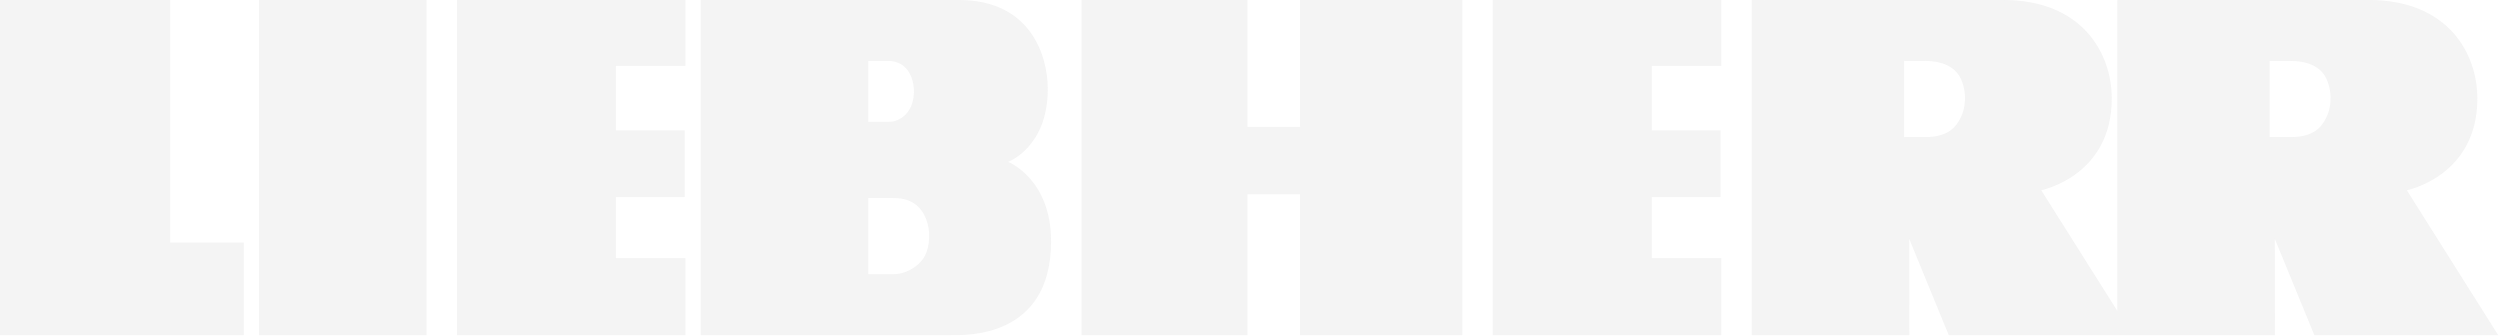
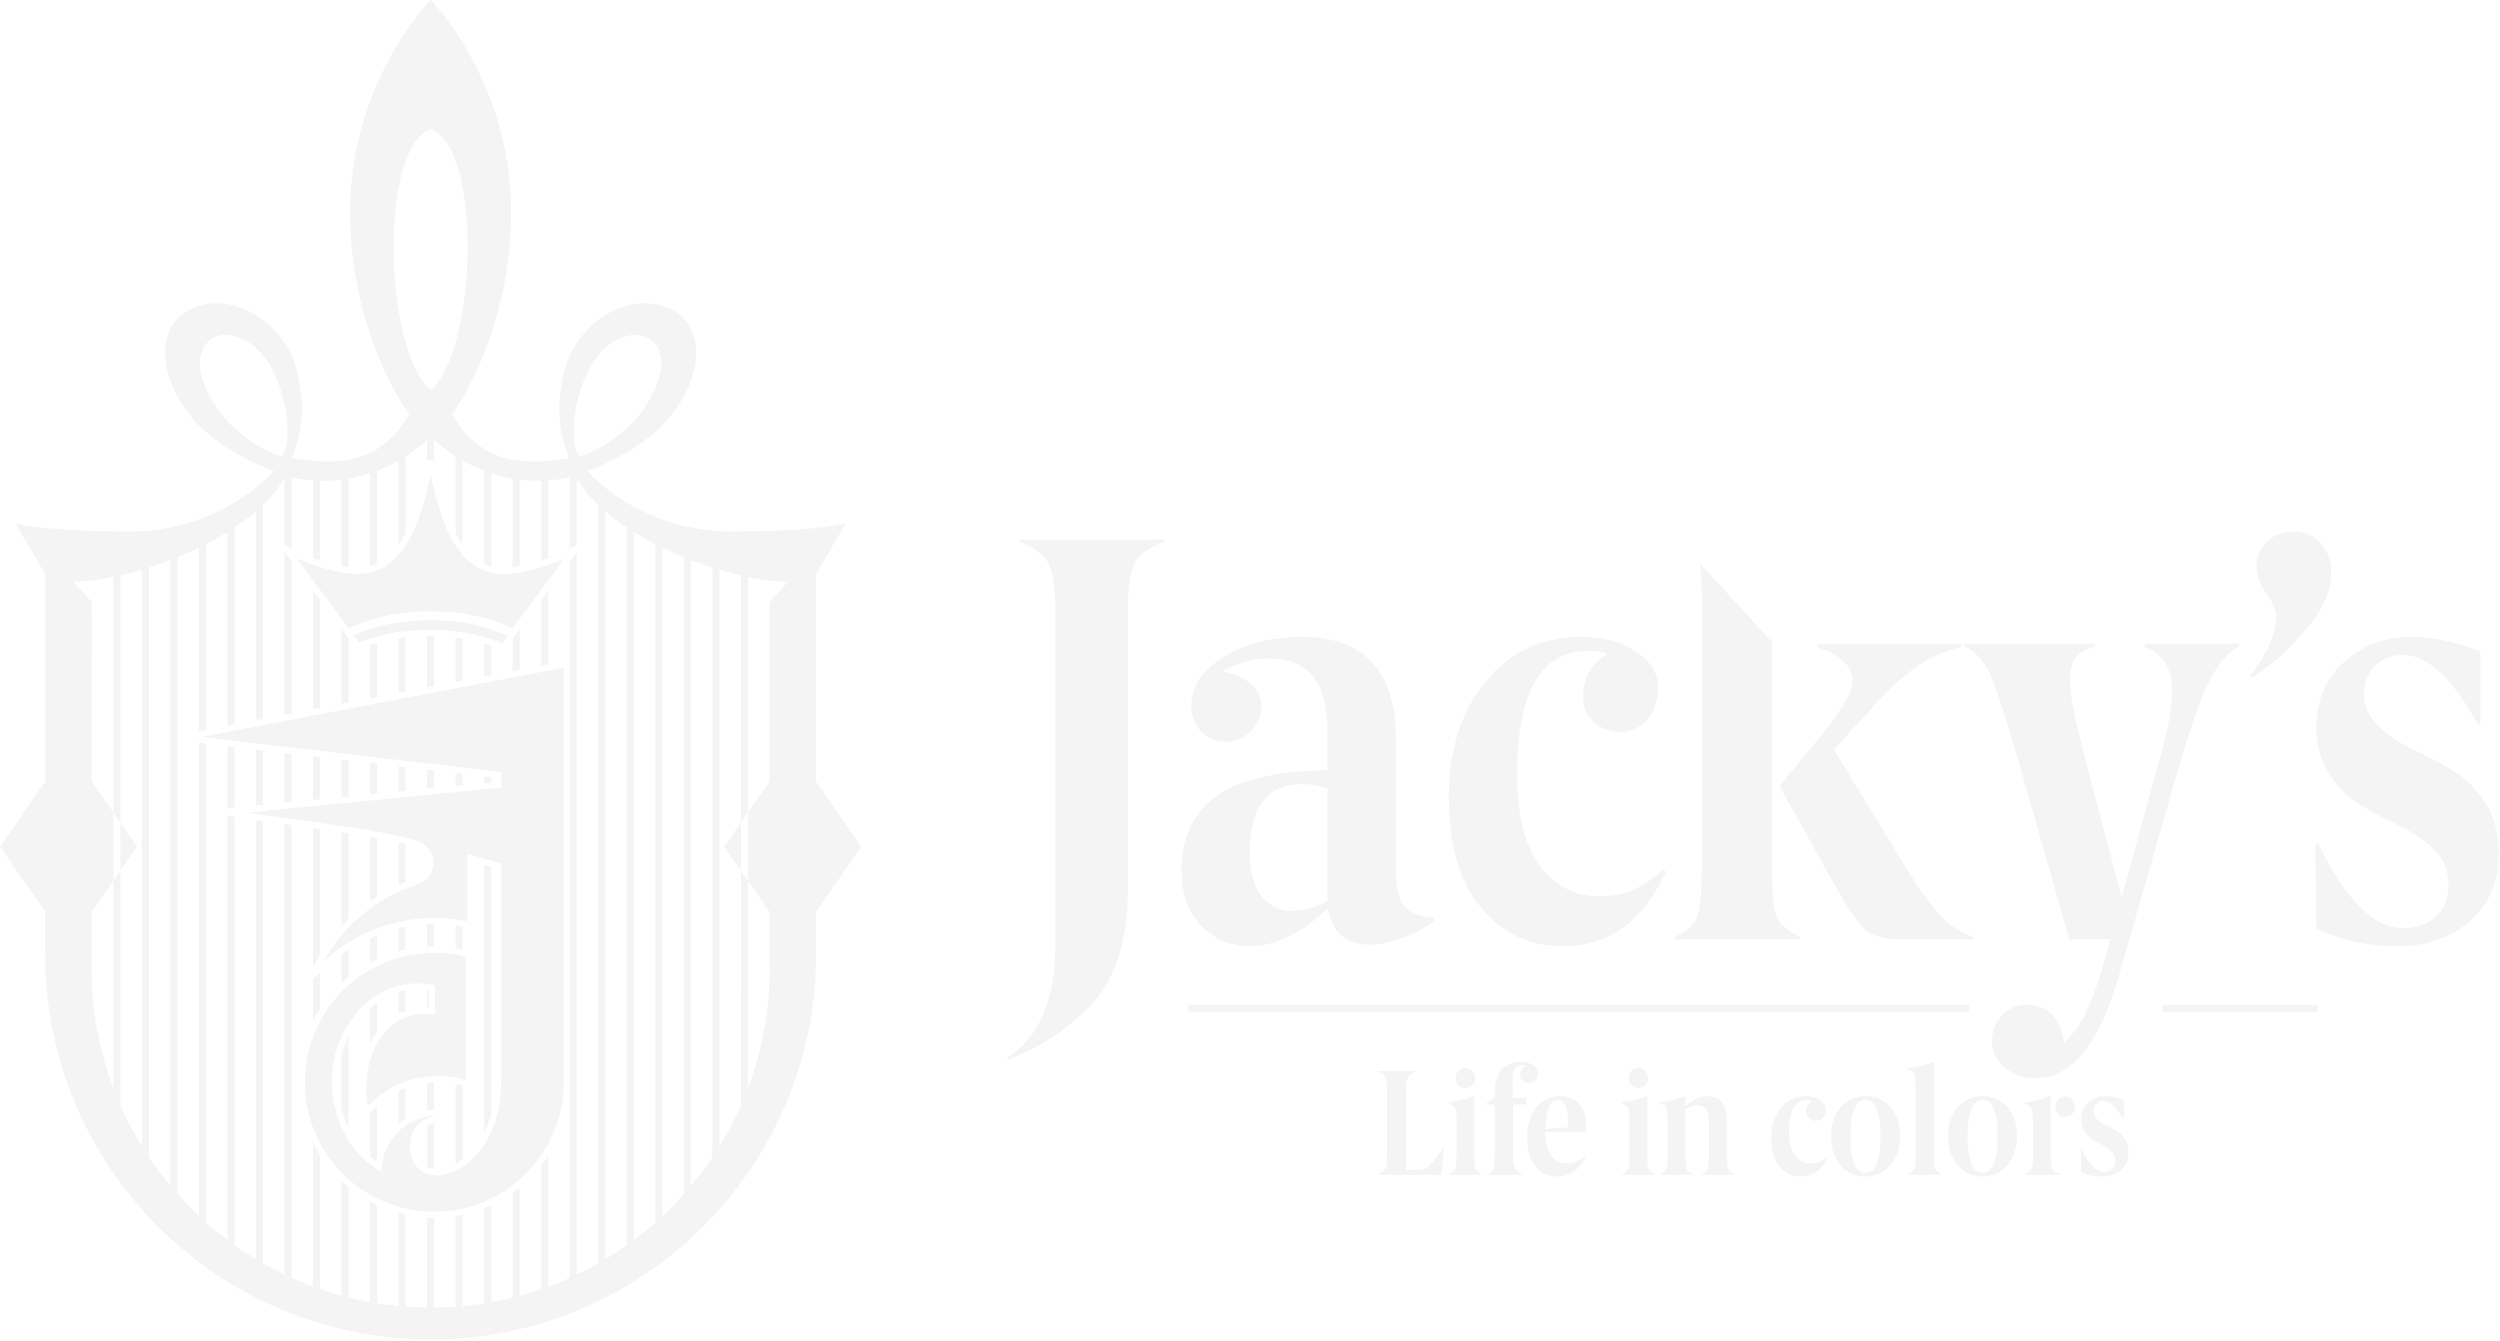
- <svg xmlns="http://www.w3.org/2000/svg" width="746" height="100">
-   <path d="M259.09 59.097v22.721h7.543c3.95 0 7.972-2.619 9.456-5.676 1.175-2.424 1.981-7.182-.109-11.637-2.756-5.87-8.778-5.341-9.353-5.414h-7.536v.006zm0-40.915v18.182h6.05c3.2 0 5.581-2.088 6.69-4.538.88-1.945 1.513-5.752-.088-9.306-1.934-4.307-5.685-4.296-6.568-4.338h-6.083zM209.09 0s65.761.016 77 .011c21.469-.022 26.524 16.634 26.56 26.408.064 17.566-11.847 21.88-11.847 21.88s12.833 5.005 12.833 23.725c0 29.163-25.878 27.97-29.883 27.97H209.09V0zm304.546 100V77.034H492.89V58.811h20.532V38.917H492.89V19.653h20.747V0h-68.181v100h68.181zm-125.682 0h48.41V0h-48.41v37.882h-15.695V0h-49.532v100h49.532V57.978h15.695V100zm-183.409 0V77.034h-20.747V58.811h20.527V38.917h-20.527V19.653h20.747V0h-68.181v100h68.181zM77.273 0h50v100h-50V0zm-4.546 100V72.396H50.79V0H0v100h72.727zm495.455-81.818v22.727h6.275c6.797 0 9.212-2.905 10.704-5.973 1.184-2.433 1.973-6.825.005-11.327-1.08-2.448-3.912-5.422-10.71-5.422h-6.274v-.005zM522.727.01l75.02-.01c23.51 0 32.396 15.787 32.396 29.41 0 23.202-21.047 27.353-21.047 27.353L636.364 100H581.51l-11.791-28.72.022 28.72h-47.014V.011zm154.546 18.17v22.73h6.28c6.808 0 9.217-2.905 10.697-5.973 1.184-2.433 1.98-6.825 0-11.327-1.068-2.448-3.889-5.422-10.703-5.422h-6.274v-.005zM631.818.012L706.834 0c23.517 0 32.405 15.787 32.405 29.41 0 23.202-21.049 27.353-21.049 27.353L745.455 100H690.6l-11.787-28.72.017 28.72h-47.013V.011z" fill="#9E9E9E" opacity=".119" />
+ <svg xmlns="http://www.w3.org/2000/svg" width="442" height="237">
+   <path fill="#9E9E9E" d="M76.137 0l.017.021c.47.482 13.857 14.419 14.193 36.448.344 22.424-10.442 36.805-10.442 36.805 4.922 8.13 11.312 9.17 19.97 7.857.005 0 .788-.104.786-.114-1.81-4.493-2.43-9.261-.876-15.421 2.297-9.13 12.341-14.67 19.32-10.638 6.324 3.648 4.626 13.295-1.854 20.074-5.209 5.452-13.42 8.223-13.42 8.223s9.112 10.899 26.057 10.73c16.948-.172 19.687-1.54 19.687-1.54l-5.308 9.073.009 36.667 7.993 11.51-7.987 11.5.002 7.479c0 37.625-30.507 68.13-68.128 68.13-37.644 0-68.17-30.467-68.17-68.13l.001-7.478L0 149.695l7.994-11.51.008-36.667-5.307-9.074s2.739 1.369 19.684 1.541c16.95.169 26.059-10.73 26.059-10.73l-.025-.009c-.493-.17-8.349-2.935-13.396-8.214-6.476-6.78-8.175-16.426-1.85-20.074 6.976-4.032 17.02 1.51 19.32 10.638 1.55 6.16.934 10.928-.876 15.42-.003.007.778.115.783.115 8.66 1.313 15.048.275 19.972-7.857 0 0-10.785-14.381-10.442-36.805C62.26 14.436 75.651.5 76.118.021L76.137 0zm-.083 77.276l.045-.04a30.058 30.058 0 01-5.163 3.916l-.285.167.237-.138a34.7 34.7 0 00.82-.505V94.3a16.724 16.724 0 01-1.234 2.072v-14.95l.068-.04-.393.223c-4.096 2.274-8.64 3.459-13.38 3.39l-.352-.008-.334-.012-.158-.006-.43-.024-.107-.005a28.101 28.101 0 01-3.727-.499 81.9 81.9 0 00-1.114-.324l-.046.082.046-.08c.002-.004.697.202.988.286v12.628l-1.234-.655V84.554l.048-.08.042-.078-.09.158-.161.275c-.928 1.53-2.14 2.99-3.567 4.369l-.083.078v37.833l-1.231.232V90.394l-.061.053a39.648 39.648 0 01-4.31 3.182l-.255.161.202-.127c.206-.131.41-.264.611-.398v34.807l-1.231.235V94.055l.107-.069-.287.179a54.9 54.9 0 01-4.03 2.242l-.464.231-.466.228a65.61 65.61 0 01-4.272 1.875l-.393.155.335-.13.615-.246-.001 112.571.5.555a60.253 60.253 0 008.154 7.43l.201.15c.204.157.408.308.613.458l.62.447-.001-.004.055.039a60.038 60.038 0 003.078 2.043l.679.413v.001l.055.033.056.034.078.046.425.253.619.358-.001-.004.483.274a59.78 59.78 0 003.3 1.708l.028.014c.41.196.819.387 1.234.573l-.001-.004.432.195c.854.377 1.718.734 2.592 1.071l.787.296c.204.08.41.153.615.226l.236.082.124.044.108.037.149.053-.001-.003.634.217c.893.297 1.796.573 2.707.829l.47.127.445.121c1.223.322 2.46.606 3.713.852l.886.166v-17.76c.405.217.815.423 1.234.617v17.351l.72.112c.955.14 1.916.257 2.885.35l.442.04-.238-.022v-16.437c.408.111.819.208 1.233.296v16.244l.508.038a60.937 60.937 0 007.882 0l.465-.035v-16.004c.415-.068.825-.144 1.234-.232v16.135l-.616.054-.43.033.321-.023a60.081 60.081 0 003.855-.438l.68-.106v-16.809c.415-.166.828-.343 1.232-.526l-.001 17.129.929-.174c.938-.185 1.87-.39 2.792-.618l.09-.023v-18.529a25.42 25.42 0 001.234-.94v19.147l-.582.155-.507.129.473-.12.034-.009.178-.045a59.444 59.444 0 003.62-1.079l.594-.203v-21.868c.436-.563.85-1.137 1.234-1.737v23.165l.822-.309a59.518 59.518 0 002.591-1.072l.395-.178v-34.297l.003-.027.008-37.855c.007-12.263 0-24.524 0-36.787h-.01v-17.64l1.233-1.661v127.696l.064-.03a59.708 59.708 0 003.297-1.709l.449-.256V89.276l-.082-.078c-1.426-1.38-2.638-2.84-3.566-4.369l-.162-.274v-.001l-.099-.172.052.093.047.08v11.794c-.406.203-.831.42-1.233.624V84.406c.29-.084.987-.29.987-.286l.064.113-.064-.115c0-.004-1.107.322-1.111.324a28.101 28.101 0 01-3.728.499l-.241.013.284-.015v13.768c-.419.146-.83.282-1.233.415V84.994l.182-.007.086-.001.11-.005.238-.008.089-.005h.024l.204-.013-.228.013-.327.013-.196.006-.373.01c-6.88.099-13.347-2.443-18.632-7.124l-.266-.24.141.13.007.008v3.654l-1.232-.006V77.77l.002-.007.29-.26.242-.228zm-.534 138.002c.408.019.819.03 1.232.03v15.863h-1.087l-.145-.003v-15.89zm-15.133-6.444c.4.372.81.732 1.234 1.08v19.49c-.413-.103-.823-.21-1.234-.322v-20.248zm-5.042-6.748c.375.75.786 1.47 1.232 2.169l-.001 23.654-.148-.05-.232-.081-.76-.273-.091-.035v-25.384zm-5.044-56.398l.036.005 1.198.168-.001 80.047-.418-.187-.815-.383v-79.65zm-5.042-.713l1.232.179-.001 78.189-.322-.183-.721-.424-.134-.08-.055-.034v-77.647zm61.753-54.58v132.238l.71-.432a59.987 59.987 0 003.075-2.044l.026-.02V93.265c.404.268.815.53 1.232.792l-.001 125.18.23-.17a60.24 60.24 0 009.367-8.813l.411-.488-.53.624c-.206.237-.413.473-.623.707V98.52l.616.246.394.153-.451-.178c-5.277-2.099-10.457-4.924-14.396-8.294l-.06-.052zm-66.797 53.78l1.231.2v75.752l-.694-.5-.538-.401v-75.051zm75.652-47.969c.409.21.817.415 1.232.615v118.185c-.404.38-.817.754-1.232 1.12V96.206zm-80.696 35.137l1.233.141v84.636a56.436 56.436 0 01-1.233-1.122v-83.655zm64.477-13.295V178.8c0 7.612-.002 12.786-.004 12.786-.132 12.522-10.32 22.63-22.871 22.63-12.634 0-22.874-10.24-22.874-22.878 0-12.632 10.24-22.874 22.874-22.874 1.92 0 3.785.24 5.568.686v21.815c-1.394-.47-2.983-.684-4.52-.726h-.914a16.885 16.885 0 00-11.873 5.324 16.898 16.898 0 01-.276-3.05c0-7.144 4.004-14.323 12.15-13.09v-5.22a15.344 15.344 0 00-3.274-.339c-8.242 0-14.615 8.049-14.96 16.404-.285 6.847 3.044 13.9 8.779 16.912 0-5.393 4.268-9.784 9.63-9.931l.277-.004-.013.003c-.305.042-4.884.662-4.884 5.246 0 9.96 16.377 5.758 16.152-11.514h.006v-38.33l-6-1.702v11.922a28.943 28.943 0 00-5.785-.576 28.873 28.873 0 00-19.592 7.625 29.051 29.051 0 0116.375-13.47 4.087 4.087 0 00.8-7.56c-4.326-1.87-24.476-4.25-30.558-5.231l44.762-4.404v-2.769l-52.983-6.19 52.992-10.138 11.016-2.108zM30.28 98.947l-.436.168c-5.924 2.254-11.882 3.582-16.26 3.727-.204.006-.747-.133-.615.013l3.249 3.56-.009 31.737 3.834 5.519v12.046l-3.84 5.53v10.014c0 8.282 1.678 16.167 4.713 23.337l.038.087.333.77a59.704 59.704 0 003.901 7.383l.241.38-.344-.55V100.73c.409-.123.82-.251 1.234-.382l-.001 104.236.387.573a60.109 60.109 0 003.339 4.407l.294.348-.209-.248V99.006l.151-.059zm91.669-.017l.193.076v110.667l.103-.122a60.129 60.129 0 003.336-4.408l.374-.554V100.35c.414.131.823.26 1.231.382v101.94l-.403.647-.377.586-.043.066.01-.013.033-.053.196-.3a59.708 59.708 0 005.461-10.754l.167-.444.164-.433a59.824 59.824 0 003.674-20.712v-10.015l-3.838-5.526v-12.052l3.832-5.516-.006-31.649 3.248-3.648c.13-.15-.412-.007-.615-.013-4.495-.15-10.659-1.545-16.74-3.912zm197.29 94.88c1.011 0 1.853.228 2.517.674.669.444 1.002.985 1.002 1.621 0 .644-.165 1.143-.493 1.505a1.633 1.633 0 01-1.223.56 1.78 1.78 0 01-1.236-.465c-.326-.305-.486-.701-.478-1.168 0-.861.373-1.504 1.118-1.933-.2-.101-.493-.156-.882-.156-2.175 0-3.265 1.884-3.265 5.649 0 1.918.355 3.33 1.063 4.246.705.918 1.612 1.375 2.72 1.375 1.107 0 2.078-.417 2.91-1.247l.128.11c-1.028 2.27-2.596 3.415-4.695 3.423-1.537.008-2.798-.581-3.783-1.773-.988-1.187-1.478-2.87-1.478-5.046 0-2.179.562-3.952 1.682-5.328 1.126-1.362 2.587-2.047 4.394-2.047zm-43.45 0c1.381 0 2.497.423 3.345 1.26.849.84 1.274 2.182 1.274 4.025v1.014h-7.202c0 1.672.316 3.017.943 4.036.634 1.015 1.577 1.518 2.836 1.518 1.261 0 2.37-.459 3.33-1.375l.108.129c-1.175 2.38-2.872 3.579-5.095 3.587-1.604-.008-2.897-.617-3.871-1.827-.98-1.209-1.466-2.897-1.466-5.066 0-2.176.537-3.934 1.607-5.286 1.067-1.347 2.47-2.023 4.191-2.015zm54.063 0c1.75 0 3.19.621 4.329 1.857 1.137 1.225 1.713 2.933 1.73 5.112 0 2.179-.574 3.924-1.724 5.238-1.145 1.318-2.606 1.979-4.387 1.987-1.773-.008-3.226-.657-4.358-1.941-1.135-1.28-1.701-3.006-1.701-5.173 0-2.172.575-3.894 1.73-5.172 1.169-1.282 2.632-1.916 4.381-1.908zm20.7 0c1.747 0 3.189.621 4.326 1.857 1.139 1.225 1.713 2.933 1.732 5.112 0 2.179-.577 3.924-1.724 5.238-1.145 1.318-2.608 1.979-4.39 1.987-1.77-.008-3.223-.657-4.357-1.941-1.133-1.28-1.7-3.006-1.7-5.173 0-2.172.575-3.894 1.731-5.172 1.169-1.282 2.632-1.916 4.381-1.908zm21.812 0c.914 0 1.95.223 3.11.661v3.354h-.108c-1.181-2.126-2.32-3.19-3.419-3.19-.507 0-.939.158-1.282.48-.347.318-.524.76-.533 1.327 0 .958.73 1.791 2.192 2.493.617.294 1.223.616 1.83.97.61.356 1.126.857 1.536 1.495.413.642.626 1.404.634 2.284.008 1.32-.425 2.375-1.305 3.15-.878.778-1.996 1.17-3.358 1.17-1.356 0-2.596-.276-3.708-.825l-.052-3.89h.132c1.257 2.593 2.563 3.89 3.914 3.89.581 0 1.067-.173 1.467-.518.398-.341.598-.834.598-1.47 0-.648-.206-1.179-.625-1.59a5.696 5.696 0 00-1.5-1.06 42.542 42.542 0 01-1.795-.943 4.537 4.537 0 01-1.5-1.432c-.418-.61-.63-1.34-.639-2.191-.008-1.234.41-2.238 1.257-3.007.85-.772 1.901-1.158 3.154-1.158zm-9.802 0v10.626c0 1.1.103 1.833.31 2.208.208.37.665.68 1.366.933v.107h-6.112v-.107c.56-.253.92-.57 1.07-.96.157-.39.231-1.22.231-2.489v-5.722c0-1.271-.082-2.082-.236-2.43-.155-.343-.572-.65-1.244-.92v-.128c1.472-.137 2.969-.511 4.486-1.118h.129zm-71.333 0v10.653c-.008 1.118.065 1.853.223 2.206.15.36.522.661 1.106.912v.103h-5.794v-.103c.579-.25.943-.552 1.099-.912.156-.353.23-1.088.23-2.206v-6.133c0-1.259-.079-2.057-.232-2.402-.158-.35-.575-.655-1.247-.92v-.132c1.434-.106 2.933-.46 4.487-1.066h.128zm-40.962-4.465v.11c-.69.265-1.147.618-1.368 1.048-.221.434-.333 1.192-.333 2.27v14.088h2.234c.606 0 1.116-.156 1.532-.468.41-.311.941-.894 1.58-1.738l1.195-1.544h.156l-.442 4.573h-11.223v-.107c.68-.234 1.128-.558 1.34-.973.196-.38.297-1.047.306-2.004v-11.878c0-1.1-.105-1.861-.318-2.28-.221-.425-.665-.756-1.328-.987v-.11h6.67zm47.707 4.465v1.832c1.312-1.22 2.643-1.832 3.98-1.832 2.218 0 3.33 1.4 3.33 4.205v6.42c0 1.135.08 1.88.234 2.234.16.356.532.655 1.122.908v.107h-5.794v-.107c.41-.173.701-.356.867-.558.16-.198.266-.5.329-.908.063-.406.097-1.075.105-2.012v-5.981c0-1.79-.69-2.685-2.074-2.685-.524 0-1.225.186-2.099.56v8.47c0 1.135.072 1.876.22 2.221.145.345.503.64 1.084.893v.107h-5.741v-.107c.58-.253.939-.548 1.086-.893.147-.345.217-1.086.217-2.221v-5.956c0-1.356-.07-2.21-.209-2.556-.137-.345-.553-.66-1.244-.947v-.128c1.436-.106 2.922-.46 4.461-1.066h.126zm43.918-6.059v16.712c-.01 1.099.074 1.834.242 2.198.173.364.556.67 1.137.92v.103h-5.924v-.103c.58-.25.943-.552 1.097-.912.158-.353.232-1.088.232-2.206v-12.219c0-1.257-.08-2.055-.236-2.4-.154-.345-.57-.657-1.242-.924v-.105c1.806-.156 3.328-.508 4.566-1.064h.128zm-72.947 0c.93 0 1.648.207 2.158.61.51.407.77.879.779 1.416 0 .536-.154.947-.461 1.244-.31.303-.682.45-1.12.45-.438 0-.807-.13-1.108-.4-.296-.267-.448-.62-.448-1.063 0-.69.36-1.259 1.082-1.699a3.833 3.833 0 00-.566-.05c-1.228 0-1.842.867-1.842 2.602 0 .754.017 1.591.048 2.518l.03.751h2.311v1.143h-2.311v9.14c0 1.077.111 1.818.336 2.216.226.4.666.714 1.312.948v.107h-6.032v-.107c.523-.253.85-.575.977-.973.13-.4.19-1.272.19-2.623v-8.708h-1.592v-.143l1.592-1v-1.179c-.007-1.703.423-2.993 1.286-3.875.867-.88 1.994-1.325 3.379-1.325zm-8.301 6.06v10.652c-.008 1.118.067 1.853.223 2.206.15.36.522.661 1.107.912v.103h-5.793v-.103c.579-.25.943-.552 1.097-.912.155-.353.231-1.088.231-2.206v-6.133c0-1.259-.08-2.057-.233-2.402-.156-.35-.573-.655-1.247-.92v-.132c1.436-.106 2.933-.46 4.487-1.066h.128zm89.882.637c-1.773 0-2.659 2.156-2.659 6.457 0 4.299.884 6.453 2.66 6.461 1.767-.008 2.654-2.162 2.654-6.46 0-4.302-.887-6.458-2.655-6.458zm-20.701 0c-1.77 0-2.657 2.156-2.657 6.457 0 4.299.886 6.453 2.657 6.461 1.773-.008 2.659-2.162 2.659-6.46 0-4.302-.886-6.458-2.659-6.458zm-253.072 4.045v8.18a3.774 3.774 0 01-1.232-.326v-7.332a5.479 5.479 0 011.232-.522zm3.81-6.866c.423.089.832.198 1.234.318v13.007a9.236 9.236 0 01-1.234.798v-14.123zm-13.897 3.861v9.09c-.059.243-.111.491-.153.742a13.624 13.624 0 01-1.08-.853v-7.732l.397-.423c.27-.287.548-.563.836-.824zm18.941-42.56l1.232.35v43.84c-.03.057-.063.111-.1.164a16.885 16.885 0 01-1.132 2.95v-47.304zm189.789 41.52c-.647 0-1.154.396-1.516 1.185-.362.788-.583 2.112-.674 3.971l4.067-.286c0-1.754-.151-3.009-.452-3.754-.305-.743-.78-1.116-1.425-1.116zM61.62 183.261v16.084a19.174 19.174 0 01-1.234-3.377v-9.515c.31-1.09.722-2.167 1.234-3.192zm10.086 9.112v5.343c-.43.257-.842.545-1.233.859v-5.672c.406-.196.817-.375 1.233-.53zm293.418 1.492c.47 0 .874.177 1.21.53.337.356.506.782.506 1.28 0 .51-.164.94-.493 1.285a1.61 1.61 0 01-1.223.52c-.482 0-.888-.17-1.221-.52a1.778 1.778 0 01-.493-1.272c0-.499.169-.928.506-1.292.336-.354.74-.53 1.208-.53zm-288.373-2.524v4.827a10.8 10.8 0 00-1.232.137v-4.867c.408-.049.819-.08 1.232-.097zm54.243-37.398l1.234 1.777v36.686l-.393 1.016a60.73 60.73 0 01-.84 2.001l-.001-41.48zm-109.722.001v41.48l-.32-.739a58.315 58.315 0 01-.91-2.279l-.001-36.689 1.231-1.773zm237.762 34.872c.484 0 .901.179 1.25.53.346.36.519.775.519 1.264 0 .484-.173.899-.518 1.25-.35.343-.767.516-1.25.516a1.54 1.54 0 01-1.192-.516 1.821 1.821 0 01-.47-1.25c0-.489.158-.903.47-1.263.311-.352.71-.531 1.191-.531zm30.585 0c.483 0 .9.179 1.25.53.346.36.519.775.519 1.264 0 .484-.173.899-.518 1.25a1.73 1.73 0 01-1.25.516 1.54 1.54 0 01-1.192-.516 1.811 1.811 0 01-.47-1.25c0-.489.156-.903.47-1.263.311-.352.71-.531 1.191-.531zm80.746-74.973v.512c-1.64.461-2.783 1.126-3.447 1.996-.682.871-.991 2.305-.958 4.3 0 1.999.752 5.923 2.255 11.792l6.895 26.247 6.379-23.329c1.895-6.193 2.73-10.972 2.493-14.299-.24-3.345-1.843-5.58-4.847-6.707v-.512h16.792v.413c-1.825.867-3.55 2.798-5.137 5.8-1.602 3.002-3.636 8.787-6.11 17.354l-10.033 35.002c-3.48 12.15-8.41 18.223-14.777 18.223-2.202 0-4.027-.648-5.495-1.943-1.47-1.3-2.202-2.8-2.202-4.541 0-1.722.581-3.242 1.758-4.573 1.16-1.299 2.661-1.947 4.488-1.947 1.84 0 3.344.633 4.504 1.894 1.162 1.264 1.81 2.885 1.947 4.883 2.541-2.135 4.762-6.333 6.655-12.594l1.587-5.802-7.253.067-8.806-30.922c-2.457-8.463-4.231-13.857-5.288-16.158-1.076-2.286-2.562-3.876-4.455-4.743v-.413h23.055zM205.74 95.413v.411c-2.66.97-4.385 2.234-5.168 3.805-.787 1.553-1.179 4.486-1.179 8.787v49.147c0 9.198-2.423 16.162-7.27 20.906-2.389 2.27-4.608 4.027-6.654 5.288-2.065 1.28-4.522 2.51-7.373 3.703v-.492c5.665-3.535 8.5-10.24 8.5-20.104v-58.448c0-4.232-.395-7.147-1.178-8.737-.819-1.604-2.543-2.884-5.172-3.855v-.41h25.494zm-139.075 81.82v5.259a13.338 13.338 0 00-1.233 2.04v-6.316c.393-.35.806-.68 1.233-.983zm-10.088-5.221v6.408a24.226 24.226 0 00-1.232 2.16v-7.436l1.232-1.132zm15.13 3.107v3.598c-.427.145-.838.316-1.233.511v-3.833c.404-.11.814-.205 1.233-.276zm276.402 2.527v1.211H210.132v-1.21h137.977zm61.655 0v1.211h-27.421v-1.21h27.42zM75.52 175.078l.29.036v3.092l-.29-.012v-3.116zm-13.899-7.181v4.871a25.83 25.83 0 00-1.234 1.08v-5.1c.407-.293.817-.577 1.234-.851zm-6.276-21.501l1.232.177v22.31c-.097.168-.194.336-.289.504l-.943 1.69v-24.681zm11.32 18.903v4.303c-.419.196-.83.404-1.233.62v-4.405c.408-.181.816-.354 1.233-.518zm5.042-1.442v4.05a24.6 24.6 0 00-1.233.3v-4.091c.41-.097.82-.181 1.233-.26zm8.855-.223c.415.057.825.124 1.234.195v4.078a26.048 26.048 0 00-1.234-.235v-4.038zm-3.81-.25v3.984c-.413 0-.824.013-1.232.032v-3.985c.408-.02.819-.03 1.232-.032zm202.812-50.77c3.89 0 7.134.87 9.692 2.596 2.577 1.705 3.857 3.79 3.857 6.246 0 2.472-.632 4.4-1.895 5.8-1.28 1.402-2.848 2.116-4.707 2.15-1.863 0-3.448-.596-4.762-1.792-1.263-1.175-1.878-2.695-1.842-4.505 0-3.31 1.431-5.784 4.299-7.438-.769-.394-1.895-.598-3.396-.598-8.38 0-12.577 7.252-12.577 21.758 0 7.39 1.366 12.831 4.095 16.364 2.713 3.533 6.212 5.29 10.478 5.29 4.267 0 8.004-1.604 11.212-4.797l.495.41c-3.96 8.758-10 13.156-18.09 13.192-5.92.035-10.784-2.234-14.573-6.826-3.804-4.574-5.7-11.059-5.7-19.435 0-8.396 2.17-15.221 6.485-20.529 4.333-5.257 9.966-7.886 16.929-7.886zm146.979 0c3.515 0 7.507.855 11.978 2.54v12.923h-.408c-4.558-8.192-8.943-12.288-13.175-12.288-1.962 0-3.619.614-4.947 1.842-1.333 1.23-2.015 2.939-2.05 5.12 0 3.688 2.816 6.894 8.448 9.608a92.403 92.403 0 017.048 3.737c2.354 1.364 4.333 3.295 5.92 5.75 1.588 2.477 2.407 5.41 2.44 8.808.034 5.084-1.638 9.145-5.033 12.13-3.38 3.005-7.697 4.506-12.935 4.506-5.221 0-10-1.057-14.282-3.173l-.207-14.983h.512c4.848 9.98 9.882 14.983 15.086 14.983 2.236 0 4.112-.665 5.649-1.996 1.537-1.316 2.303-3.208 2.303-5.665 0-2.493-.802-4.543-2.404-6.128-1.588-1.586-3.535-2.952-5.788-4.078a168.733 168.733 0 01-6.91-3.636c-2.252-1.314-4.197-3.14-5.784-5.512-1.605-2.353-2.424-5.17-2.457-8.444-.036-4.762 1.585-8.619 4.844-11.587 3.278-2.973 7.322-4.457 12.152-4.457zm-196.417 0c11.11 0 16.657 6.025 16.657 18.071v22.272c-.034 3.72.444 6.158 1.45 7.286 1.006 1.141 2.764 1.826 5.307 2.1v.41c-1.075 1.023-2.783 1.994-5.103 2.9-5 1.927-8.77 1.807-11.347-.357-1.263-1.128-2.032-2.697-2.289-4.695-4.76 4.42-9.366 6.653-13.804 6.689-3.396 0-6.263-1.194-8.6-3.6-2.339-2.39-3.499-5.701-3.499-9.933 0-5.425 1.912-9.676 5.75-12.712 3.842-3.056 10.513-4.673 20.052-4.88v-7.048c0-8.482-3.43-12.714-10.29-12.714-2.697 0-5.495.769-8.377 2.322 2.08.325 3.752 1.04 5.05 2.165 1.297 1.11 1.944 2.478 1.944 4.097 0 1.604-.615 3.04-1.842 4.284-1.23 1.244-2.695 1.876-4.402 1.876-1.725 0-3.175-.596-4.369-1.79-1.179-1.215-1.775-2.716-1.775-4.558 0-3.463 1.929-6.366 5.767-8.686 3.842-2.34 8.412-3.5 13.72-3.5zm116.638 1.23v.51c-2.798.666-5.443 1.845-7.935 3.553-2.508 1.705-5.358 4.366-8.548 8.002l-6.058 6.654 13.446 21.946c2.44 3.89 4.455 6.57 6.057 8.038 1.59 1.467 3.328 2.509 5.19 3.107v.406h-12.184c-3.347 0-5.632-.51-6.861-1.55-1.23-1.027-3.139-3.856-5.752-8.5L314.633 139l7.046-8.586c3.89-4.712 5.836-8.004 5.836-9.914 0-2.732-2.046-4.743-6.143-6.042v-.615h25.392zm-46.221-14.211l1.366 1.484 11.375 12.379v38.863c-.034 5.07.24 8.295.835 9.693.581 1.4 1.98 2.591 4.181 3.602v.406h-22.216v-.406c2.115-.973 3.446-2.17 3.991-3.602.548-1.434.82-4.66.82-9.693v-45.598c0-3.09-.117-5.467-.352-7.128zm-240.156 47.5l1.234.19v15.117c-.423.41-.834.834-1.234 1.272v-16.58zm169.945-8.51c-6.23 0-9.352 3.99-9.352 11.976 0 3.636.718 6.282 2.133 7.954 1.434 1.657 3.175 2.49 5.221 2.49 2.065 0 4.181-.579 6.366-1.739v-19.98c-1.757-.464-3.208-.702-4.368-.702zm-164.9 9.318l1.233.217v10.335c-.419.26-.83.53-1.233.812v-11.364zm5.042.962c.44.095.852.192 1.233.286v6.78c-.414.16-.825.332-1.233.509v-7.575zm-49.201-3.459l2.952 4.25-2.952 4.25v-8.5zm109.722.001v8.498l-2.95-4.248 2.95-4.25zm0-43.706c.42.097.826.185 1.234.27v41.659l-1.234 1.777v-43.706zm-109.721 0l-.001 43.705-1.231-1.773v-41.663c.406-.086.815-.172 1.232-.27zm18.94 30.194l1.232.143v10.72l-1.231.122v-10.985zm5.045.587l1.232.143v9.638l-1.232.12v-9.901zm5.042.59l1.234.145v8.547l-1.234.124v-8.817zm5.044.589l1.232.143v7.467l-1.232.123v-7.733zm5.042.587l1.234.146v6.38l-1.234.12v-6.646zm5.045.59l1.233.145v5.293l-1.233.126v-5.564zm5.042.591l1.233.141v4.213l-1.233.12v-4.474zm5.046.588l1.232.143v3.128l-1.232.118v-3.39zm5.042.587l1.234.145v2.04l-1.234.122v-2.307zm5.044.59l1.232.147v.954l-1.232.12v-1.221zM36.404 96.206v32.83l-1.233.236v-32.45l.37-.184.249-.122c.205-.102.41-.205.614-.31zm13.897 1.447l1.234 1.66v26.83l-1.234.236V97.653zm5.044 6.787l1.232 1.659v19.08l-1.232.236V104.44zm5.042 6.787l.394.533.545.728.295.4v11.327l-1.234.238v-13.226zm6.278 2.43v9.596l-1.233.233v-9.442c.4-.139.81-.267 1.233-.387zm5.042-.98v9.611l-1.233.234v-9.682c.406-.061.817-.114 1.233-.162zm4.242-.235c.27 0 .537.004.803.01v8.87l-1.232.238v-9.114l.43-.004zm4.613.28c.417.053.827.112 1.234.177v7.461l-1.234.234v-7.872zM405.536 93.98c1.895 0 3.463.682 4.727 2.047 1.263 1.366 1.894 3.124 1.894 5.258 0 3.123-1.47 6.449-4.385 9.948-2.935 3.497-6.145 6.347-9.642 8.551l-.392-.206c3.122-3.96 4.69-7.51 4.69-10.65 0-1.09-.578-2.424-1.738-3.992-1.162-1.568-1.741-3.175-1.741-4.813 0-1.62.612-3.052 1.842-4.299 1.23-1.23 2.817-1.844 4.745-1.844zm-319.93 19.788c.423.127.834.261 1.232.405v5.22l-1.232.234v-5.859zm6.276-2.54v7.2l-1.234.233v-5.77l.596-.803v-.002l.638-.859zm5.044-6.79v13.019l-1.233.238v-11.596l1.233-1.661zm-20.928 5.219c5.417 0 10.297 1.088 13.73 2.831l-.936 1.261c-3.356-1.484-7.853-2.391-12.794-2.391-4.804 0-9.185.857-12.51 2.267l-.945-1.27c3.417-1.664 8.183-2.698 13.455-2.698zm.162-25.703c.006.031.015.065.019.099 4.116 20.027 11.823 19.282 23.37 14.846.072-.025.14-.067.209-.101l-9.147 12.31c-4.104-2.028-9.291-3.039-14.476-3.034-5.186-.005-10.373 1.006-14.476 3.033l-9.147-12.31c.071.035.136.077.208.102 11.545 4.436 19.255 5.183 23.37-14.846.007-.034.015-.066.02-.1.008.034.014.072.02.104l.005.019.004-.02c.008-.033.015-.069.021-.102zm14.488.67c.409.07.82.13 1.234.182v15.31c-.42.076-.83.135-1.234.179V84.623zm-29.027 0v15.669a15.675 15.675 0 01-1.234-.177v-15.31c.413-.052.826-.111 1.234-.183zm5.044-1.388v16.45c-.398.175-.81.316-1.233.423V83.676c.414-.137.825-.282 1.233-.44zm18.941 0c.407.158.817.303 1.232.44v16.433a8.097 8.097 0 01-1.232-.423v-16.45zm-30.26 1.703l.149.007.355.021.075.003.038.003.12.003.227.01.107.002.16.006v14.128a85.071 85.071 0 01-1.232-.415V84.94zm25.216-4.263c.406.259.817.51 1.234.747v14.95a17.022 17.022 0 01-1.234-2.074V80.676zm32.689-7.592c10.444-14.242-4.066-19.295-9.67-6.65-2.457 5.543-2.813 12.718-1.103 14.208 1.743-.151 7.745-3.434 10.773-7.558zm-74.23 0c3.027 4.124 9.03 7.407 10.77 7.558 1.71-1.49 1.356-8.665-1.1-14.208-5.607-12.645-20.114-7.592-9.67 6.65zm37.114-50.307c-9.207 3.524-8.263 38.796-.044 46.177.033.031.056.031.09 0 8.24-7.402 9.128-42.775-.046-46.177z" opacity=".119" />
</svg>
